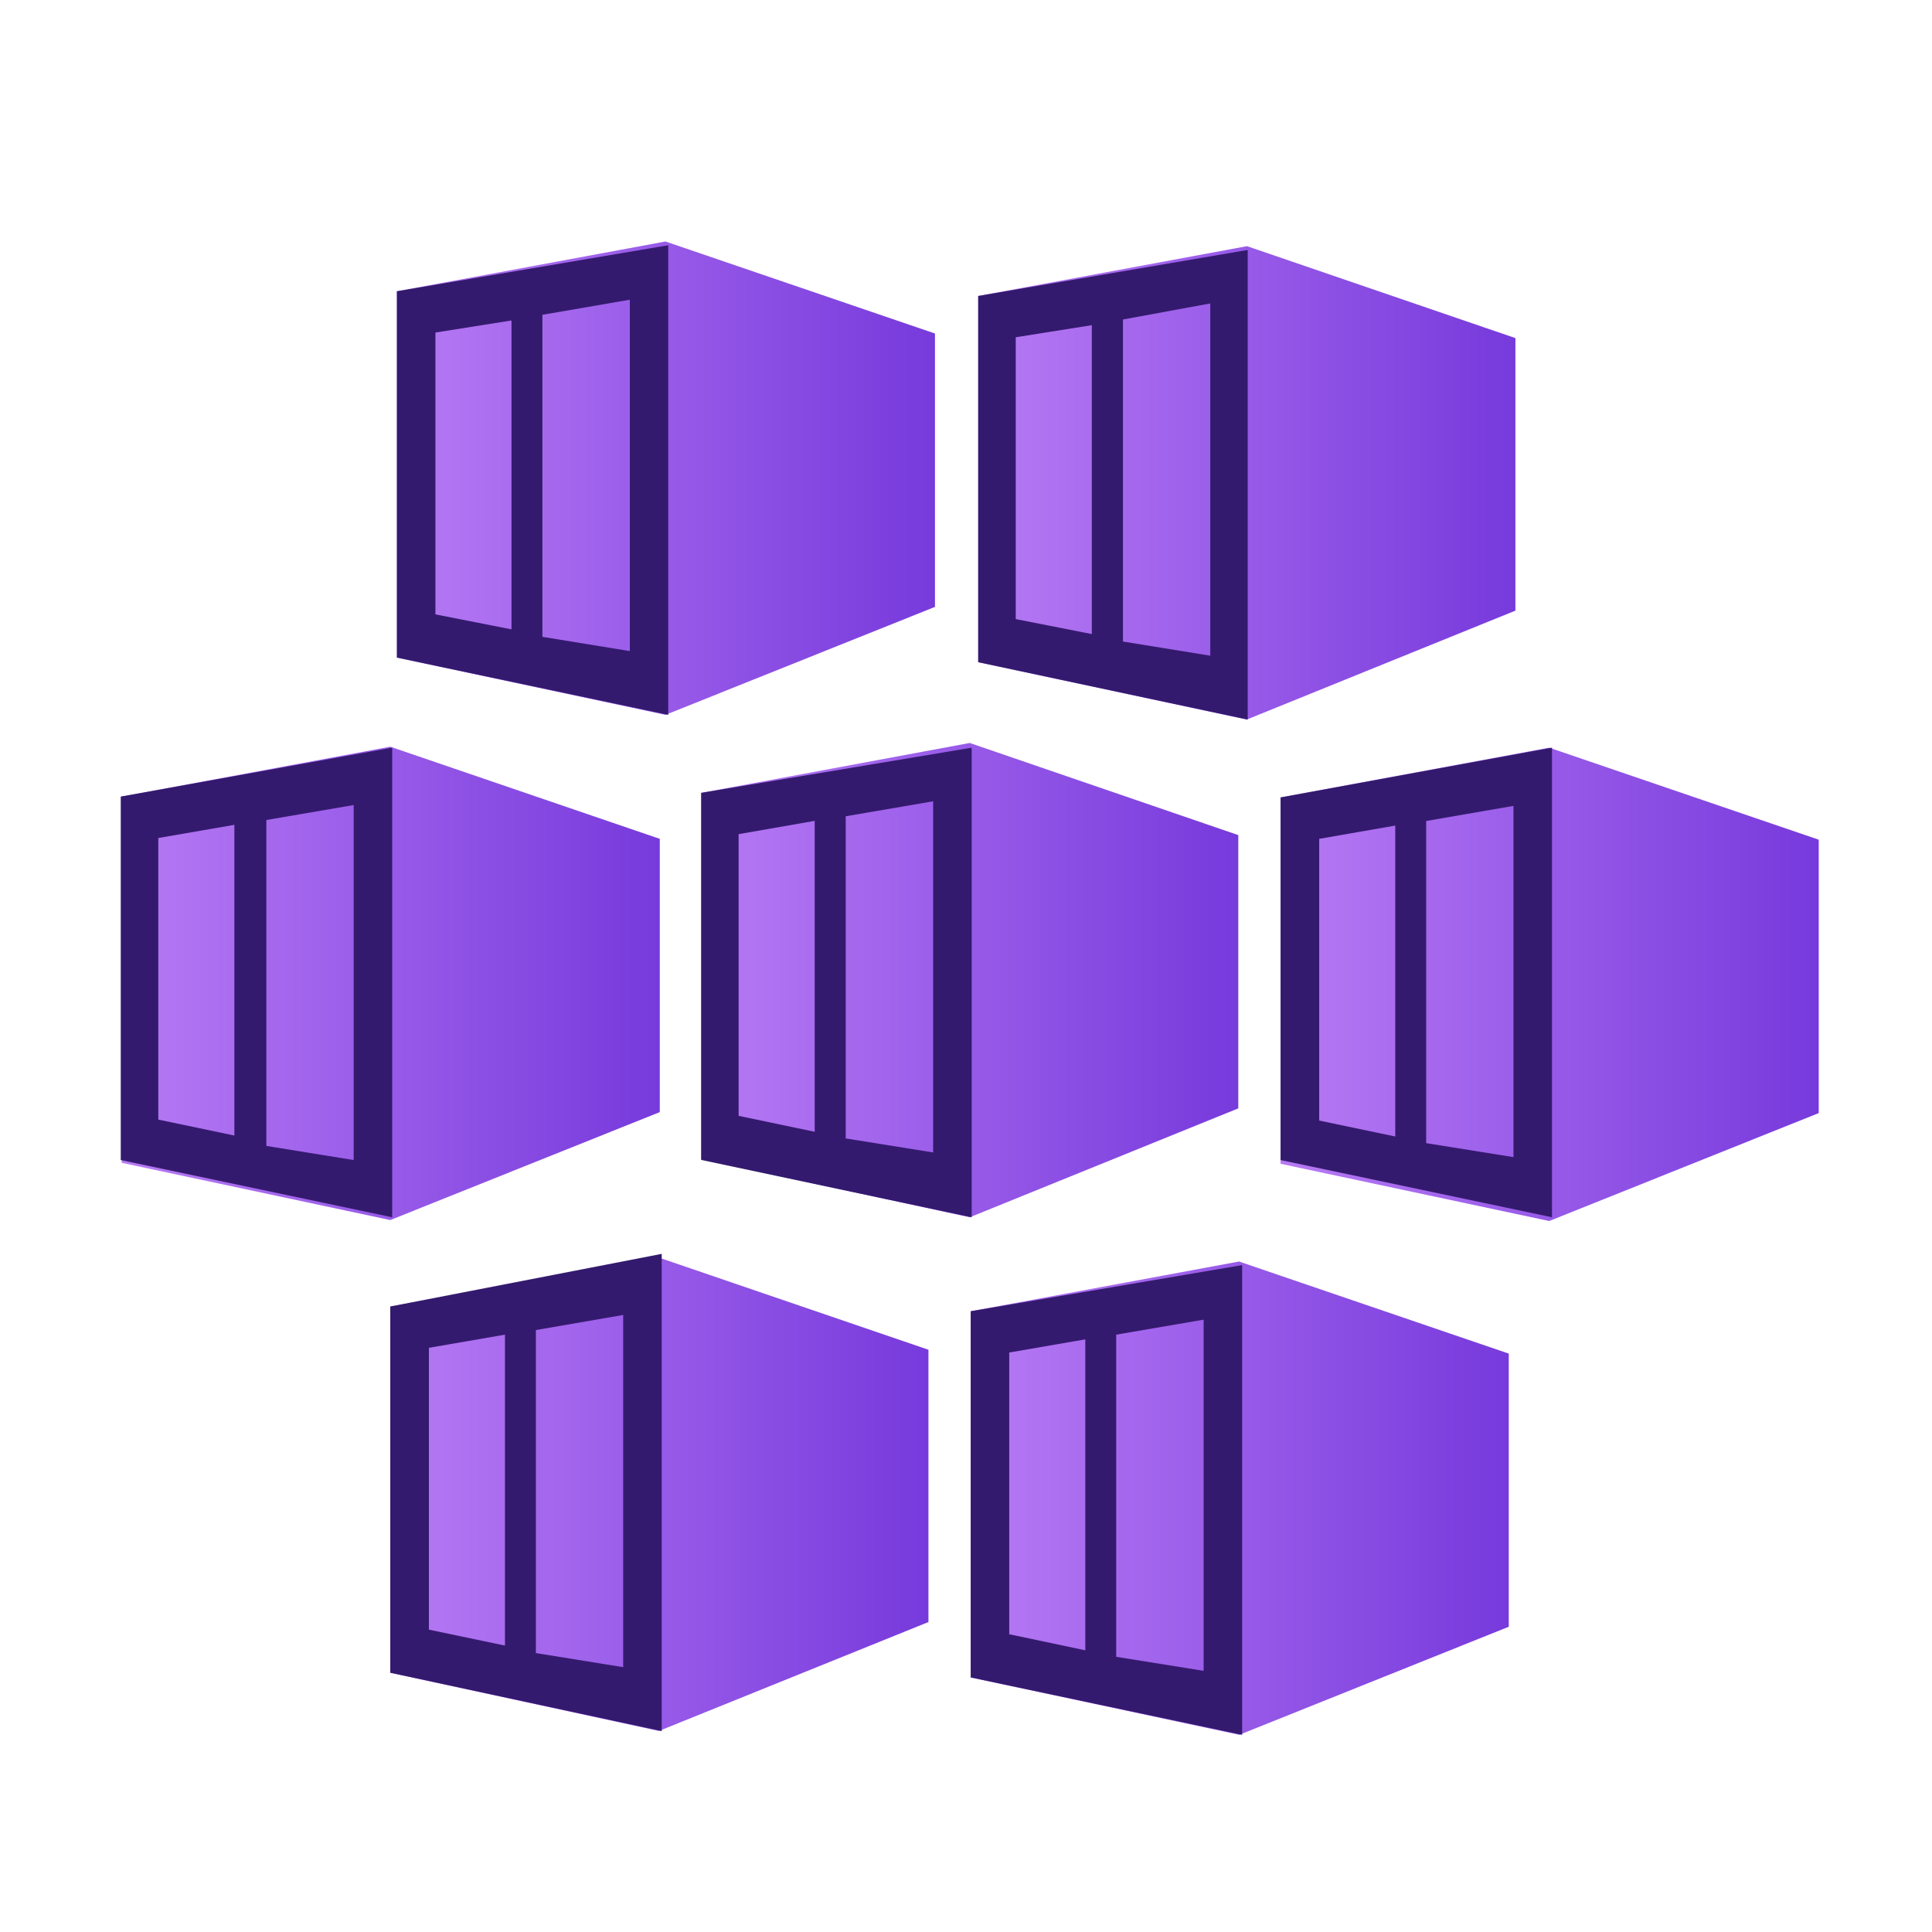
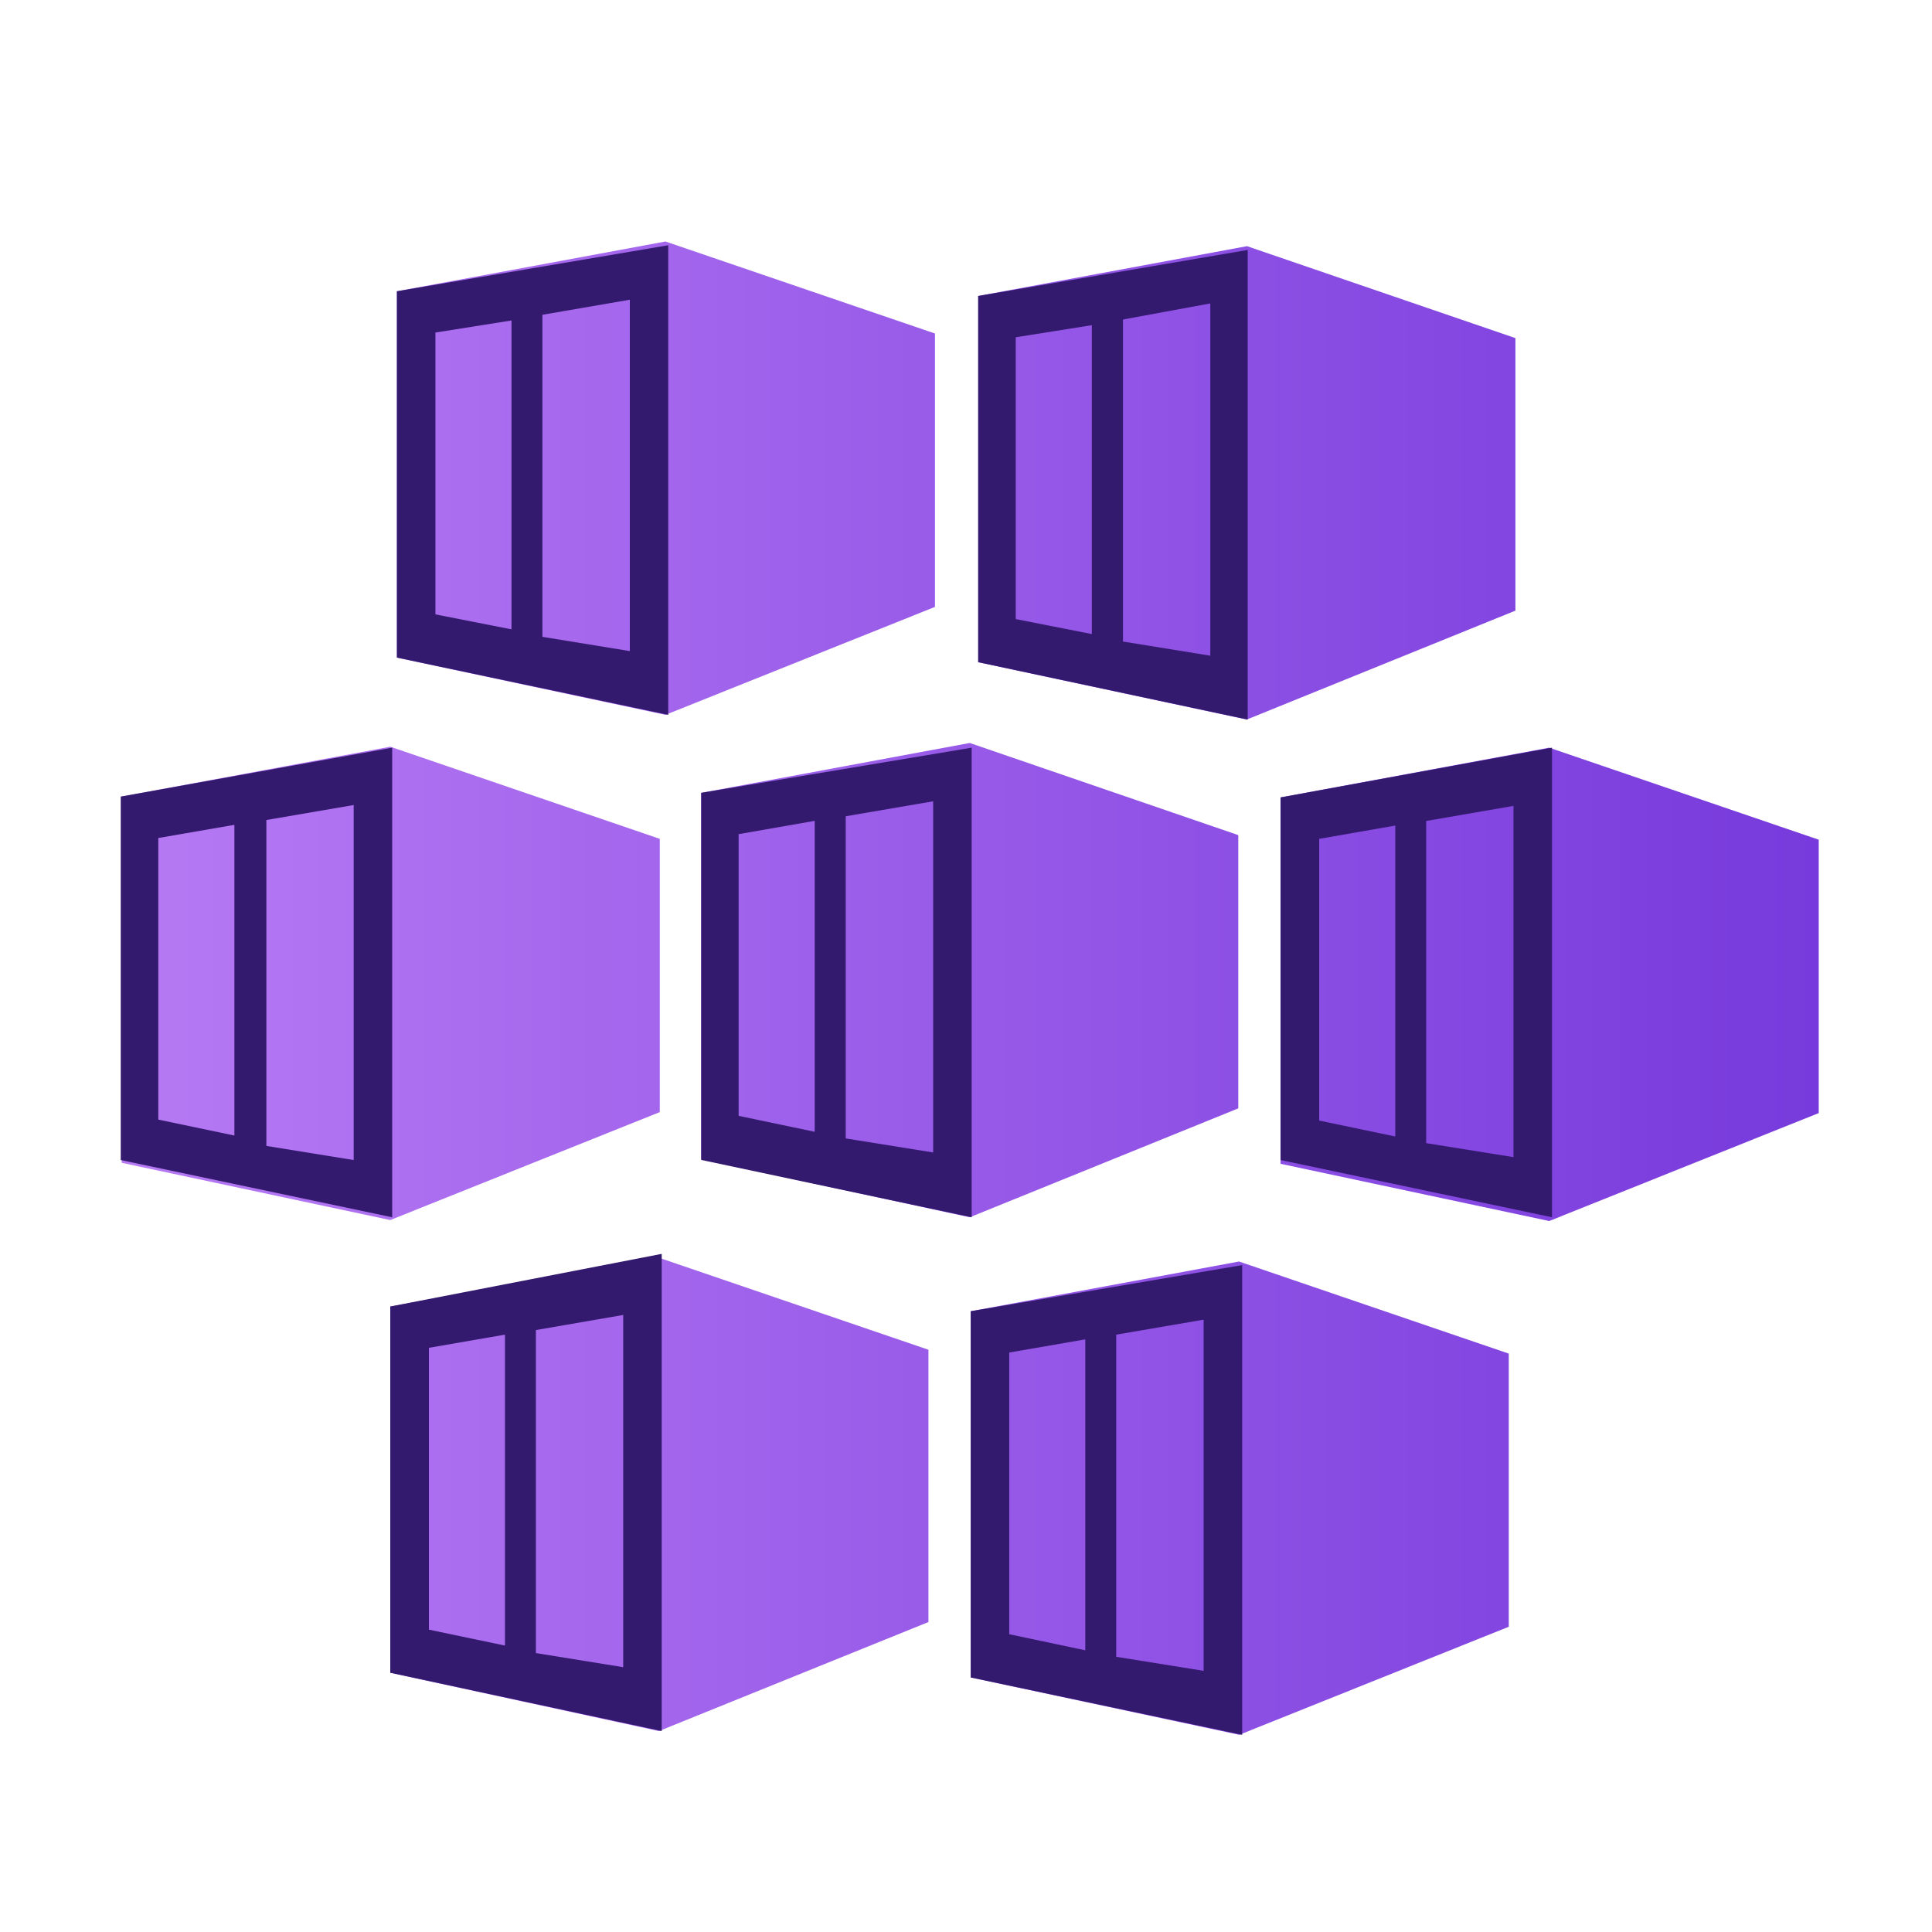
<svg xmlns="http://www.w3.org/2000/svg" width="16" height="16" fill="none" viewBox="0 0 16 16">
  <path fill="url(#azure-aks-color-16__paint0_linear_2372_185)" d="M5.511 2l-2.224.412v3.034l2.224.474 2.232-.894V2.762L5.511 2z" />
  <path fill="#341A6E" d="M3.287 2.412v3.034l2.247.474V2.031l-2.247.381zm.949 2.8l-.63-.124V2.754l.63-.1v2.558zm.98.18l-.724-.118V2.607l.724-.125v2.91z" />
  <path fill="url(#azure-aks-color-16__paint1_linear_2372_185)" d="M10.325 2.039l-2.224.412v3.033l2.224.475 2.225-.902V2.8l-2.225-.762z" />
  <path fill="#341A6E" d="M8.101 2.451v3.033l2.232.475V2.07l-2.232.381zm.941 2.8l-.63-.124V2.793l.63-.1V5.25zm.98.179L9.3 5.313V2.646l.723-.133V5.43z" />
  <path fill="url(#azure-aks-color-16__paint2_linear_2372_185)" d="M3.232 6.184l-2.224.413V9.63l2.224.474 2.232-.894V6.947l-2.232-.763z" />
  <path fill="#341A6E" d="M1 6.597v3.01l2.248.474V6.192L1 6.597zm.941 2.807l-.63-.132V6.94l.63-.109v2.574zm.988.203l-.723-.117V6.791l.723-.124v2.94z" />
  <path fill="url(#azure-aks-color-16__paint3_linear_2372_185)" d="M8.031 6.153l-2.224.413v3.033l2.224.482 2.224-.902V6.916l-2.224-.763z" />
  <path fill="#341A6E" d="M5.807 6.566v3.04l2.24.475V6.192l-2.24.374zm.94 2.807l-.63-.132V6.908l.63-.11v2.575zm.98.171l-.723-.116V6.76l.724-.124v2.908z" />
  <path fill="url(#azure-aks-color-16__paint4_linear_2372_185)" d="M12.83 6.192l-2.225.412v3.034l2.225.474 2.232-.894V6.954l-2.232-.762z" />
  <path fill="#341A6E" d="M10.605 6.604v3.003l2.248.474V6.192l-2.248.412zm.95 2.808l-.63-.132V6.947l.63-.11v2.575zm.98.171l-.724-.116V6.799l.723-.125v2.91z" />
-   <path fill="url(#azure-aks-color-16__paint5_linear_2372_185)" d="M5.457 10.415l-2.225.405v3.033l2.225.482 2.232-.902v-2.255l-2.232-.763z" />
+   <path fill="url(#azure-aks-color-16__paint5_linear_2372_185)" d="M5.457 10.416l-2.225.404v3.033l2.225.483 2.232-.903v-2.255l-2.232-.762z" />
  <path fill="#341A6E" d="M3.232 10.82v3.033l2.248.483v-3.952l-2.248.436zm.95 2.808l-.63-.132v-2.334l.63-.109v2.575zm.98.179l-.724-.117v-2.675l.723-.125v2.917z" />
  <path fill="url(#azure-aks-color-16__paint6_linear_2372_185)" d="M10.263 10.447l-2.224.412v3.033l2.224.475 2.232-.895V11.21l-2.232-.762z" />
  <path fill="#341A6E" d="M8.039 10.859v3.033l2.248.475v-3.89l-2.248.382zm.949 2.808l-.63-.133v-2.333l.63-.109v2.575zm.98.17l-.724-.116v-2.668l.724-.124v2.909z" />
  <defs>
-     <linearGradient id="azure-aks-color-16__paint0_linear_2372_185" x1="3.287" x2="7.743" y1="3.96" y2="3.96" gradientUnits="userSpaceOnUse">
+     <linearGradient id="azure-aks-color-16__paint0_linear_2372_185" x1="1" x2="15.062" y1="8.183" y2="8.183" gradientUnits="userSpaceOnUse">
      <stop stop-color="#B77AF4" />
      <stop offset="1" stop-color="#773ADC" />
    </linearGradient>
-     <linearGradient id="azure-aks-color-16__paint1_linear_2372_185" x1="8.101" x2="12.55" y1="3.999" y2="3.999" gradientUnits="userSpaceOnUse">
+     <linearGradient id="azure-aks-color-16__paint1_linear_2372_185" x1="1" x2="15.062" y1="8.183" y2="8.183" gradientUnits="userSpaceOnUse">
      <stop stop-color="#B77AF4" />
      <stop offset="1" stop-color="#773ADC" />
    </linearGradient>
-     <linearGradient id="azure-aks-color-16__paint2_linear_2372_185" x1="1.008" x2="5.457" y1="8.144" y2="8.144" gradientUnits="userSpaceOnUse">
+     <linearGradient id="azure-aks-color-16__paint2_linear_2372_185" x1="1" x2="15.038" y1="8.183" y2="8.183" gradientUnits="userSpaceOnUse">
      <stop stop-color="#B77AF4" />
      <stop offset="1" stop-color="#773ADC" />
    </linearGradient>
-     <linearGradient id="azure-aks-color-16__paint3_linear_2372_185" x1="5.807" x2="10.255" y1="8.113" y2="8.113" gradientUnits="userSpaceOnUse">
+     <linearGradient id="azure-aks-color-16__paint3_linear_2372_185" x1="1" x2="15.062" y1="8.171" y2="8.171" gradientUnits="userSpaceOnUse">
      <stop stop-color="#B77AF4" />
      <stop offset="1" stop-color="#773ADC" />
    </linearGradient>
-     <linearGradient id="azure-aks-color-16__paint4_linear_2372_185" x1="10.605" x2="15.062" y1="8.152" y2="8.152" gradientUnits="userSpaceOnUse">
+     <linearGradient id="azure-aks-color-16__paint4_linear_2372_185" x1="1" x2="15.062" y1="8.183" y2="8.183" gradientUnits="userSpaceOnUse">
      <stop stop-color="#B77AF4" />
      <stop offset="1" stop-color="#773ADC" />
    </linearGradient>
-     <linearGradient id="azure-aks-color-16__paint5_linear_2372_185" x1="3.232" x2="7.689" y1="12.376" y2="12.376" gradientUnits="userSpaceOnUse">
+     <linearGradient id="azure-aks-color-16__paint5_linear_2372_185" x1="1" x2="15.062" y1="8.183" y2="8.183" gradientUnits="userSpaceOnUse">
      <stop stop-color="#B77AF4" />
      <stop offset="1" stop-color="#773ADC" />
    </linearGradient>
-     <linearGradient id="azure-aks-color-16__paint6_linear_2372_185" x1="8.039" x2="12.495" y1="12.407" y2="12.407" gradientUnits="userSpaceOnUse">
+     <linearGradient id="azure-aks-color-16__paint6_linear_2372_185" x1="1" x2="15.062" y1="8.183" y2="8.183" gradientUnits="userSpaceOnUse">
      <stop stop-color="#B77AF4" />
      <stop offset="1" stop-color="#773ADC" />
    </linearGradient>
  </defs>
</svg>
